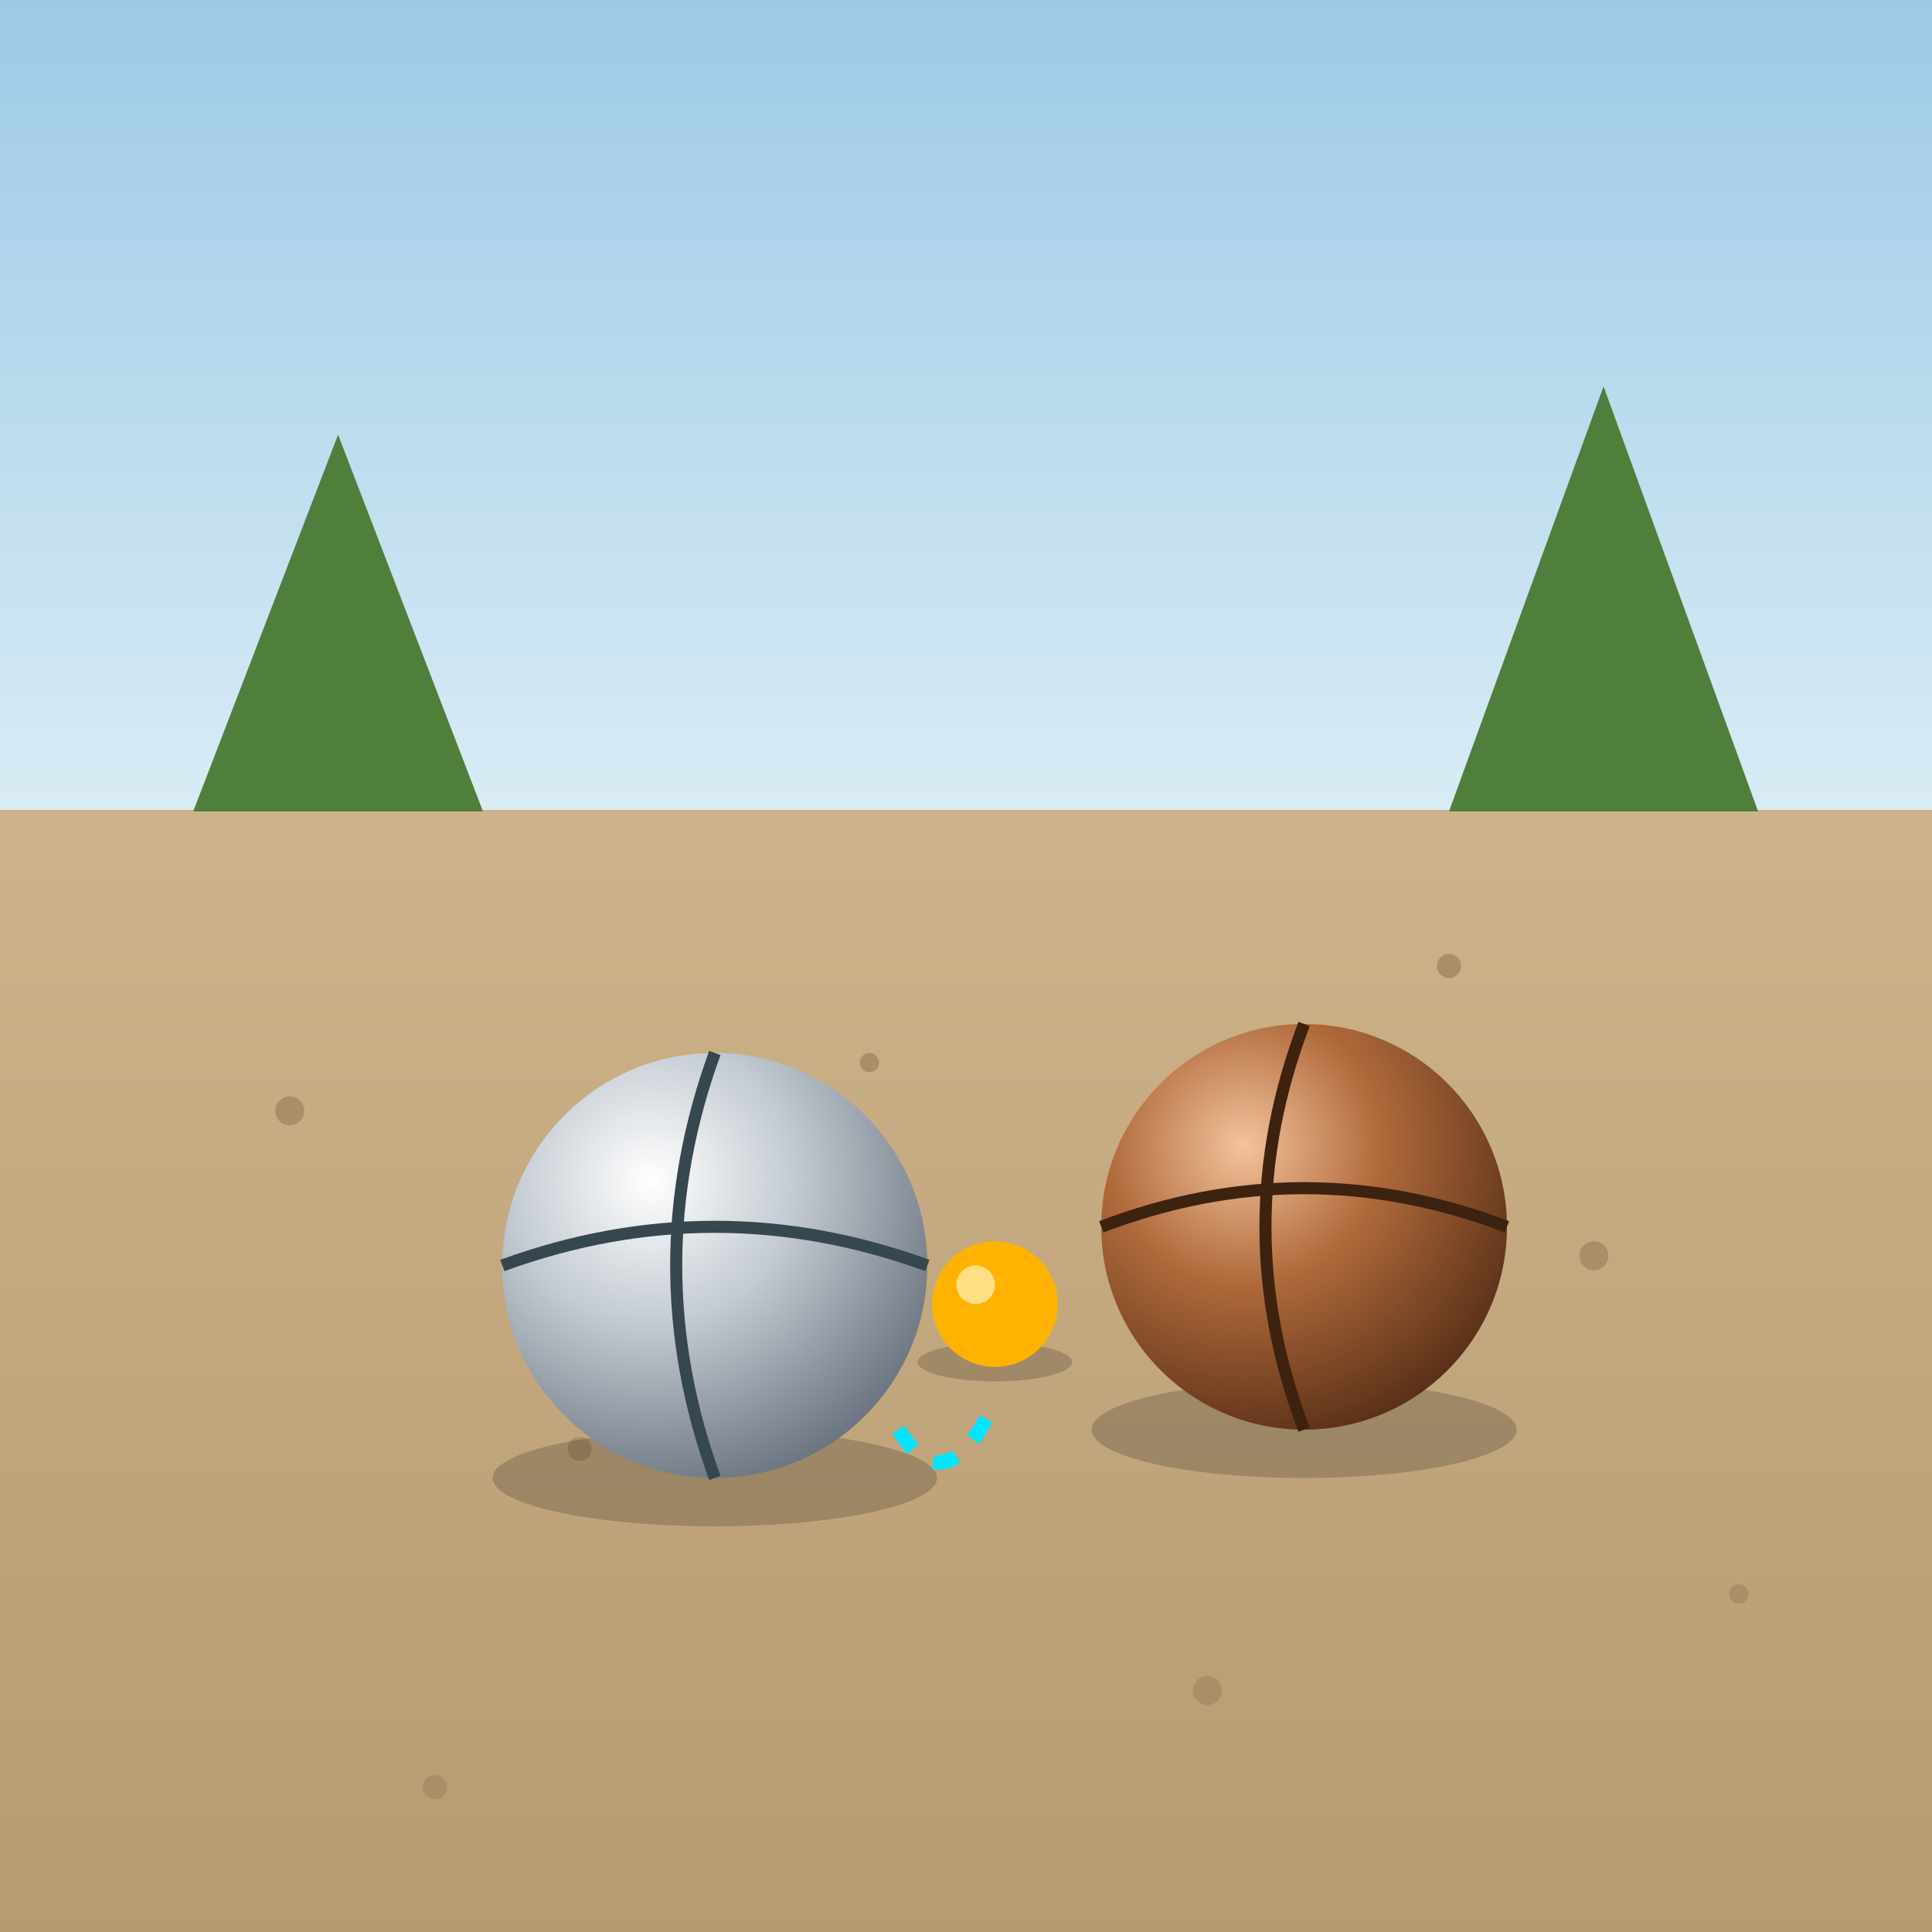
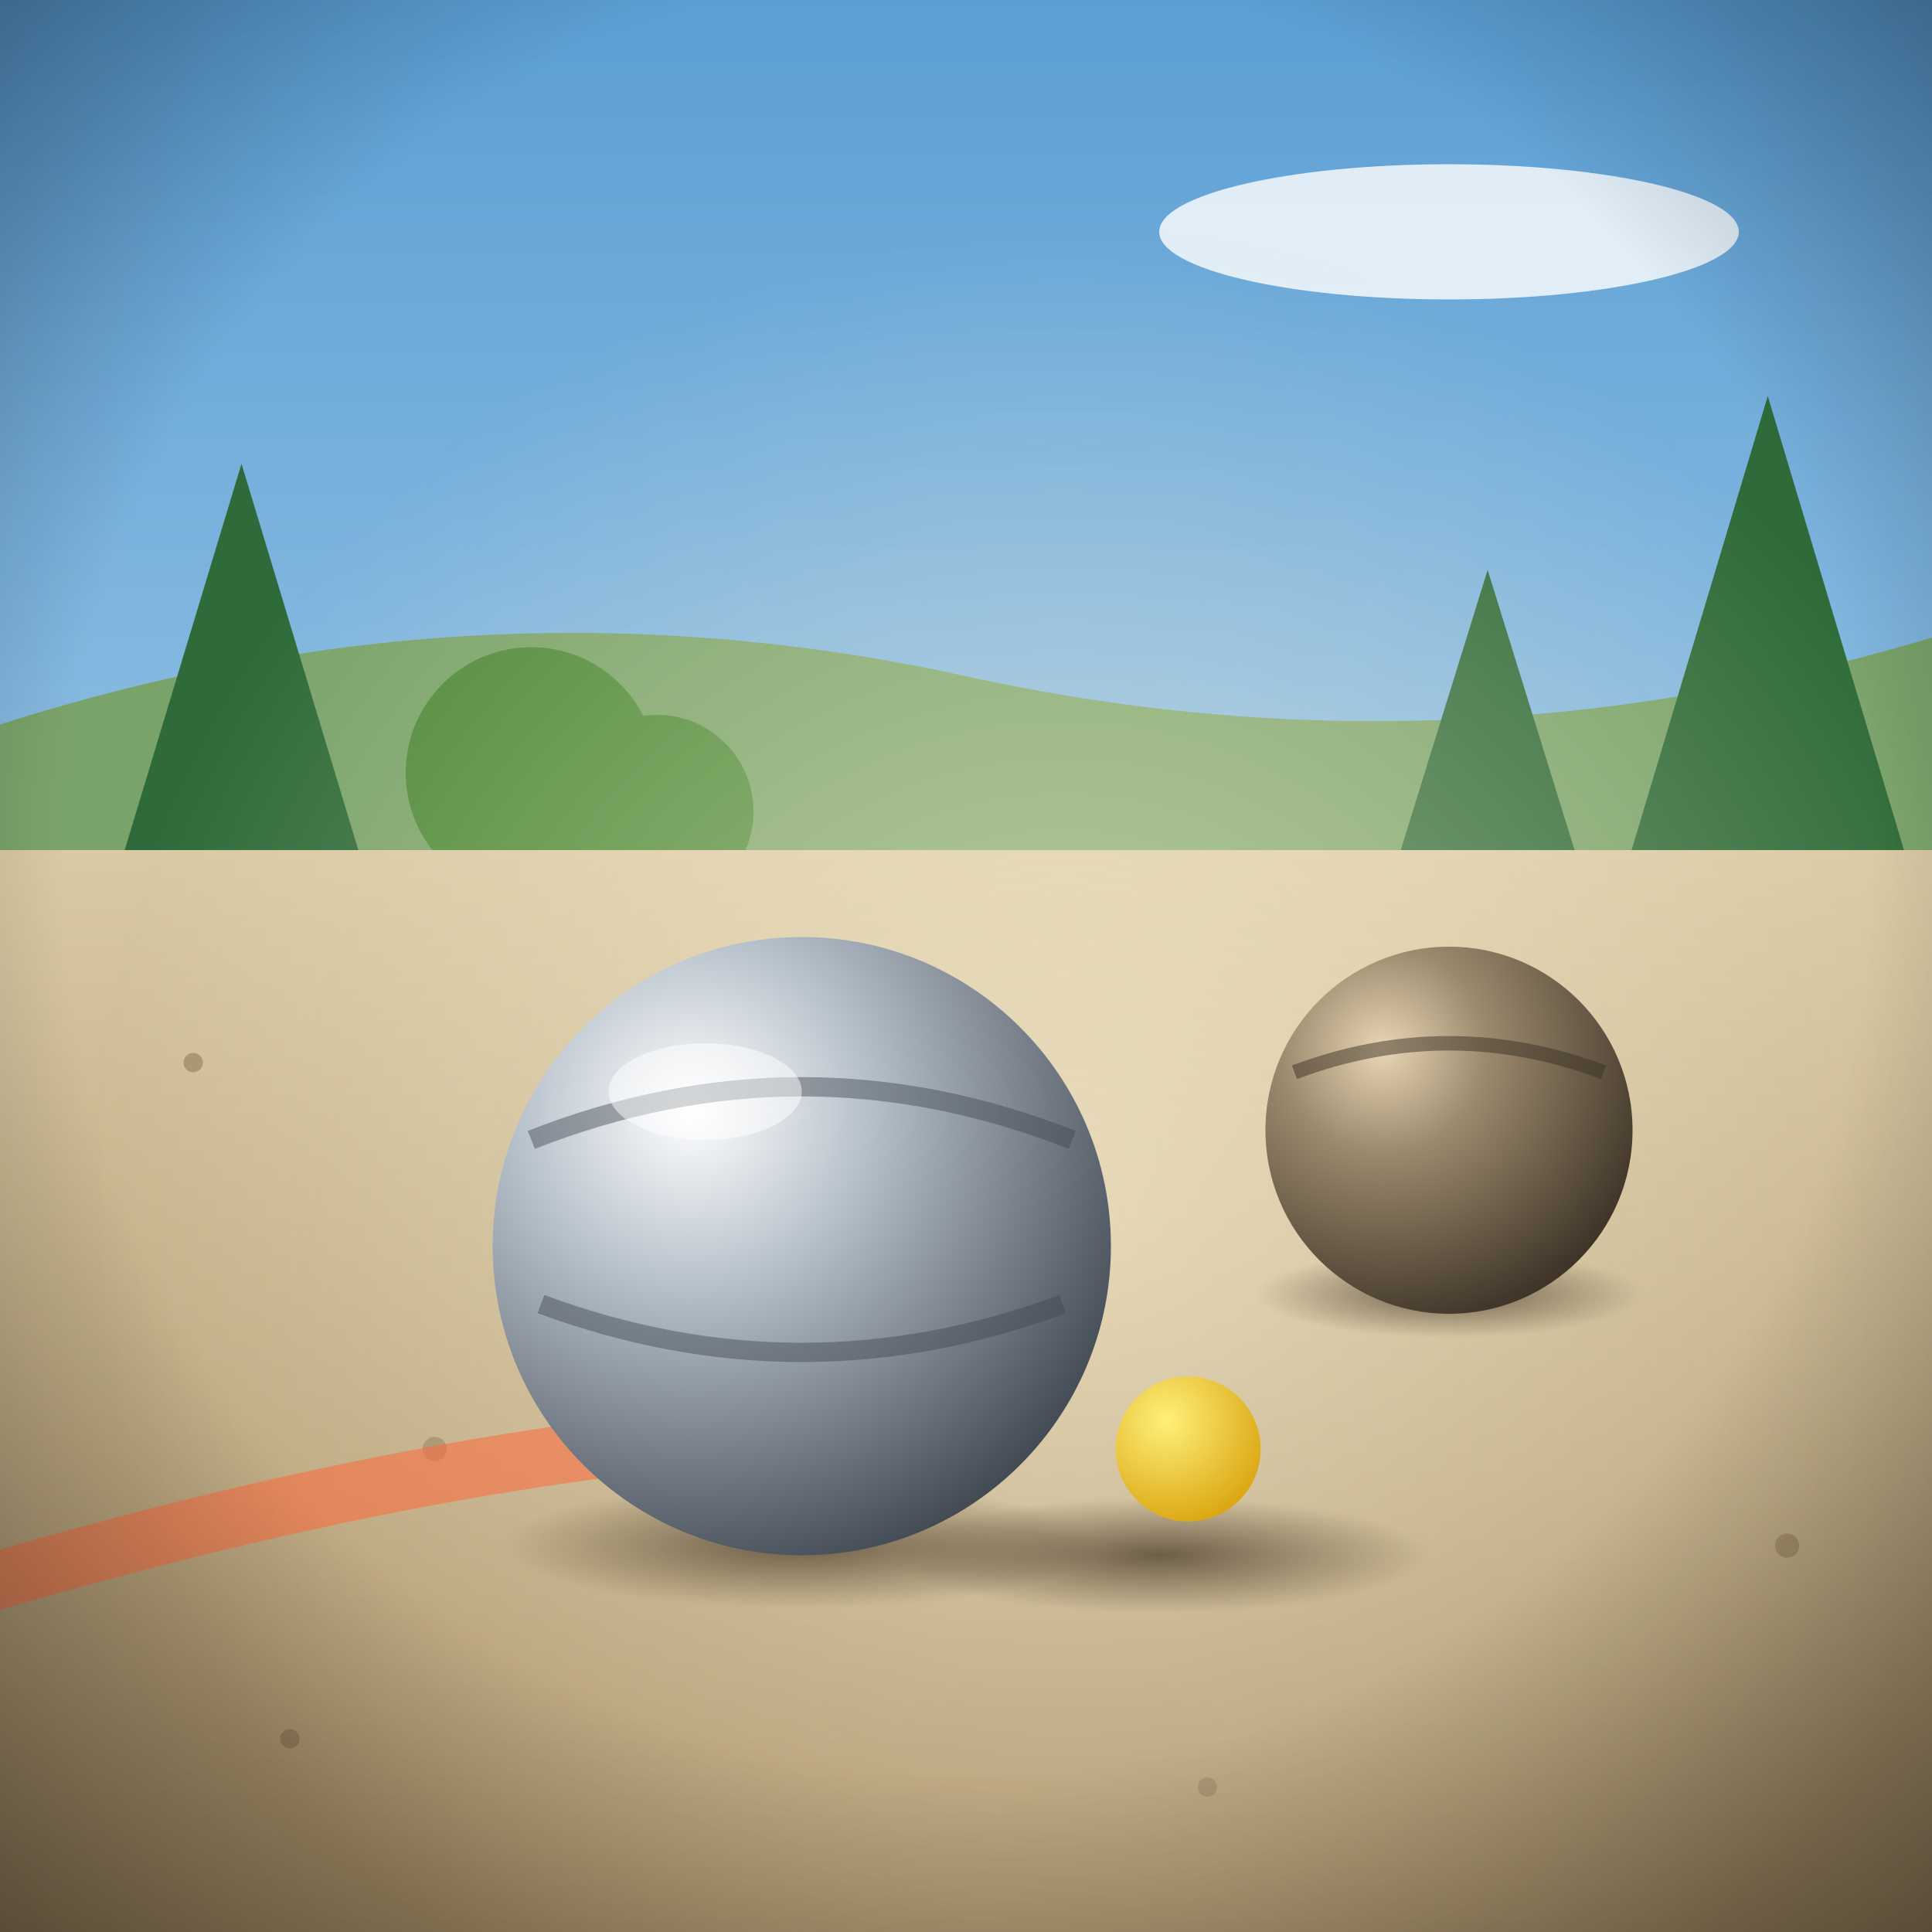
<svg xmlns="http://www.w3.org/2000/svg" viewBox="0 0 400 400">
  <defs>
-     <linearGradient id="fondo" x1="0" y1="0" x2="0" y2="1">
-       <stop offset="0" stop-color="#9cc9e6" />
-       <stop offset="0.42" stop-color="#d9ecf5" />
-       <stop offset="0.42" stop-color="#cdb38b" />
-       <stop offset="1" stop-color="#b69a70" />
+     <linearGradient id="cielo" x1="0" y1="0" x2="0" y2="1">
+       <stop offset="0" stop-color="#5a9ed4" />
+       <stop offset="1" stop-color="#cfe6f3" />
    </linearGradient>
-     <radialGradient id="acero" cx="0.35" cy="0.3" r="0.75">
+     <linearGradient id="grava" x1="0" y1="0" x2="0" y2="1">
+       <stop offset="0" stop-color="#d9c9a4" />
+       <stop offset="1" stop-color="#a68d63" />
+     </linearGradient>
+     <radialGradient id="foco" cx="0.55" cy="0.62" r="0.5">
+       <stop offset="0" stop-color="#fff6dc" stop-opacity="0.55" />
+       <stop offset="1" stop-color="#fff6dc" stop-opacity="0" />
+     </radialGradient>
+     <radialGradient id="acero" cx="0.32" cy="0.28" r="0.8">
      <stop offset="0" stop-color="#ffffff" />
-       <stop offset="0.45" stop-color="#c3cad2" />
-       <stop offset="1" stop-color="#6b757f" />
+       <stop offset="0.35" stop-color="#b8c2cc" />
+       <stop offset="1" stop-color="#3e4650" />
    </radialGradient>
-     <radialGradient id="bronce" cx="0.35" cy="0.3" r="0.75">
-       <stop offset="0" stop-color="#f3c39c" />
-       <stop offset="0.45" stop-color="#b06a3b" />
-       <stop offset="1" stop-color="#5a3018" />
+     <radialGradient id="aceroOscuro" cx="0.32" cy="0.28" r="0.8">
+       <stop offset="0" stop-color="#e9d6b5" />
+       <stop offset="0.35" stop-color="#9c8a6e" />
+       <stop offset="1" stop-color="#3a3024" />
+     </radialGradient>
+     <radialGradient id="boliche" cx="0.35" cy="0.3" r="0.8">
+       <stop offset="0" stop-color="#fff07a" />
+       <stop offset="1" stop-color="#d8a10a" />
+     </radialGradient>
+     <radialGradient id="sombra">
+       <stop offset="0" stop-color="#2a1d10" stop-opacity="0.6" />
+       <stop offset="1" stop-color="#2a1d10" stop-opacity="0" />
+     </radialGradient>
+     <radialGradient id="vineta" cx="0.5" cy="0.45" r="0.75">
+       <stop offset="0.62" stop-color="#05060a" stop-opacity="0" />
+       <stop offset="1" stop-color="#05060a" stop-opacity="0.5" />
    </radialGradient>
  </defs>
-   <rect width="400" height="400" fill="url(#fondo)" />
-   <g fill="#4f7f3a">
-     <path d="M40 168 L70 90 L100 168 Z" />
-     <path d="M300 168 L332 80 L364 168 Z" />
+   <rect width="400" height="400" fill="url(#cielo)" />
+   <g fill="#ffffff" opacity="0.8">
+     <ellipse cx="300" cy="48" rx="60" ry="14" />
  </g>
-   <g fill="#a88f68">
-     <circle cx="60" cy="230" r="3" />
-     <circle cx="120" cy="300" r="2.5" />
-     <circle cx="330" cy="260" r="3" />
-     <circle cx="250" cy="350" r="3" />
-     <circle cx="90" cy="370" r="2.5" />
-     <circle cx="360" cy="330" r="2" />
-     <circle cx="180" cy="220" r="2" />
-     <circle cx="300" cy="200" r="2.5" />
+   <path d="M0 150 Q100 118 200 140 T400 132 V180 H0 Z" fill="#7aa36a" />
+   <g fill="#2f6b3a">
+     <path d="M24 182 l26 -86 l26 86 z" />
+     <path d="M336 182 l30 -100 l30 100 z" />
+     <path d="M290 176 l18 -58 l18 58 z" />
  </g>
-   <g fill="#000" opacity="0.18">
-     <ellipse cx="148" cy="306" rx="46" ry="10" />
-     <ellipse cx="270" cy="296" rx="44" ry="10" />
-     <ellipse cx="206" cy="282" rx="16" ry="4" />
+   <g fill="#4e8a3a">
+     <circle cx="110" cy="160" r="26" />
+     <circle cx="136" cy="168" r="20" />
  </g>
-   <circle cx="206" cy="270" r="13" fill="#ffb300" />
-   <circle cx="202" cy="266" r="4" fill="#ffe082" />
-   <circle cx="148" cy="262" r="44" fill="url(#acero)" />
-   <path d="M104 262 Q148 246 192 262 M148 218 Q132 262 148 306" fill="none" stroke="#37474f" stroke-width="2.5" />
-   <circle cx="270" cy="254" r="42" fill="url(#bronce)" />
-   <path d="M228 254 Q270 238 312 254 M270 212 Q254 254 270 296" fill="none" stroke="#3e2210" stroke-width="2.5" />
-   <path d="M186 296 Q196 312 206 290" fill="none" stroke="#00e5ff" stroke-width="3" stroke-dasharray="5 5" />
+   <rect x="0" y="176" width="400" height="224" fill="url(#grava)" />
+   <g fill="#7d6545" opacity="0.5">
+     <circle cx="40" cy="220" r="2" />
+     <circle cx="90" cy="300" r="2.5" />
+     <circle cx="160" cy="250" r="2" />
+     <circle cx="330" cy="230" r="2" />
+     <circle cx="370" cy="320" r="2.5" />
+     <circle cx="250" cy="370" r="2" />
+     <circle cx="60" cy="360" r="2" />
+     <circle cx="210" cy="216" r="1.8" />
+   </g>
+   <rect width="400" height="400" fill="url(#foco)" />
+   <path d="M-10 330 Q90 300 168 296" fill="none" stroke="#ff6a3d" stroke-width="12" stroke-linecap="round" opacity="0.55" />
+   <ellipse cx="240" cy="322" rx="56" ry="12" fill="url(#sombra)" />
+   <ellipse cx="300" cy="268" rx="40" ry="9" fill="url(#sombra)" />
+   <ellipse cx="166" cy="320" rx="62" ry="13" fill="url(#sombra)" />
+   <circle cx="246" cy="300" r="15" fill="url(#boliche)" />
+   <circle cx="300" cy="234" r="38" fill="url(#aceroOscuro)" />
+   <path d="M268 222 Q300 210 332 222" fill="none" stroke="#3a3024" stroke-width="3" opacity="0.5" />
+   <circle cx="166" cy="258" r="64" fill="url(#acero)" />
+   <path d="M110 236 Q166 214 222 236" fill="none" stroke="#3e4650" stroke-width="4" opacity="0.45" />
+   <path d="M112 270 Q166 290 220 270" fill="none" stroke="#3e4650" stroke-width="4" opacity="0.45" />
+   <ellipse cx="146" cy="226" rx="20" ry="10" fill="#ffffff" opacity="0.5" />
+   <rect width="400" height="400" fill="url(#vineta)" />
</svg>
